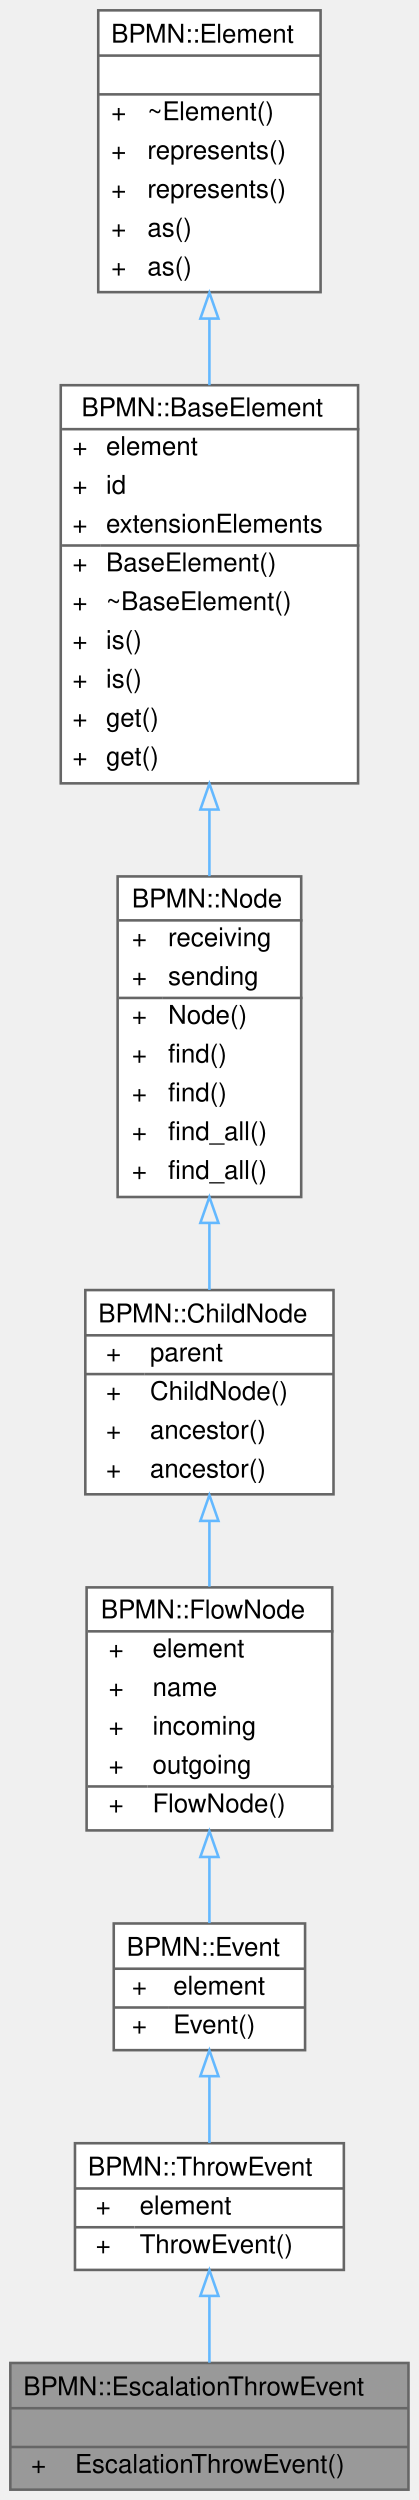
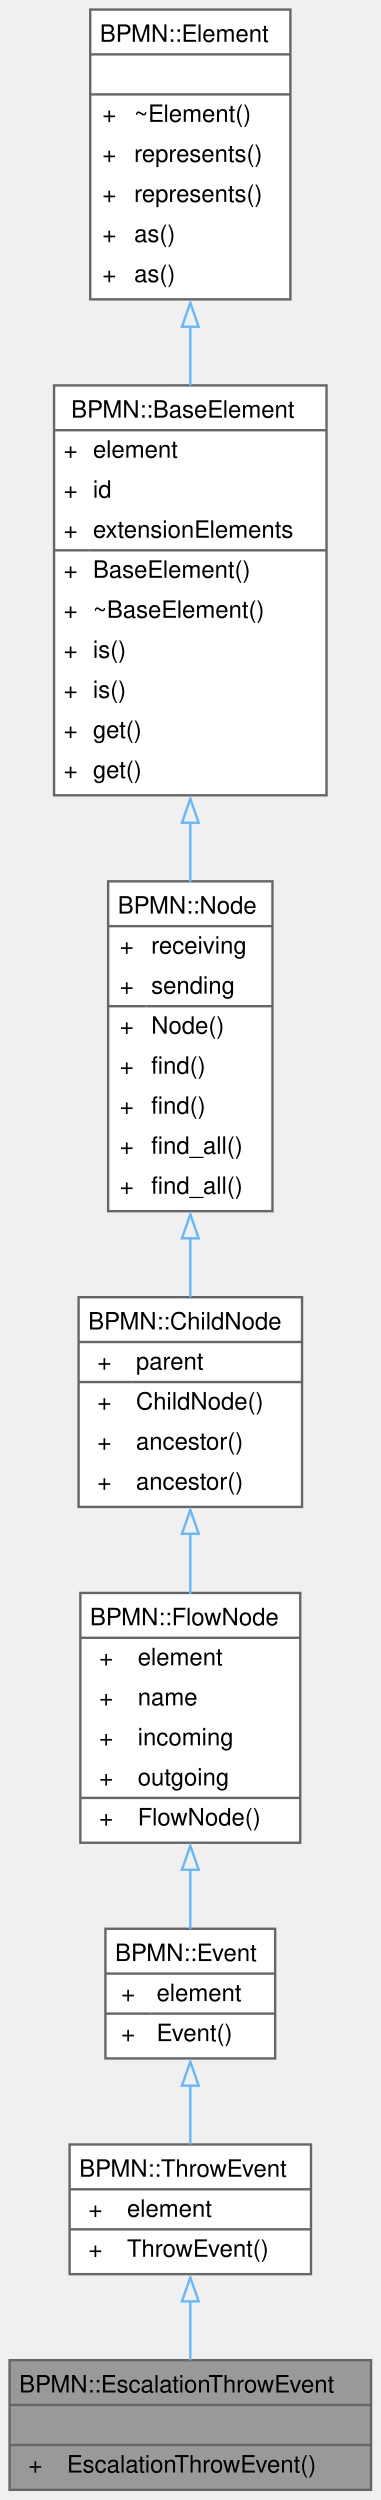
- <svg xmlns="http://www.w3.org/2000/svg" xmlns:xlink="http://www.w3.org/1999/xlink" width="162pt" height="967pt" viewBox="0.00 0.00 162.00 967.00">
-   <g id="graph0" class="graph" transform="scale(1 1) rotate(0) translate(4 963)">
+ <svg xmlns="http://www.w3.org/2000/svg" xmlns:xlink="http://www.w3.org/1999/xlink" width="159pt" height="1046pt" viewBox="0.00 0.00 159.00 1046.00">
+   <g id="graph0" class="graph" transform="scale(1 1) rotate(0) translate(4 1041.75)">
    <g id="Node000001" class="node">
      <g id="a_Node000001">
        <a xlink:title=" ">
-           <polygon fill="#999999" stroke="transparent" points="154,-49 0,-49 0,0 154,0 154,-49" />
-           <text text-anchor="start" x="5" y="-36.5" font-family="Helvetica,sans-Serif" font-size="10.00">BPMN::EscalationThrowEvent</text>
-           <text text-anchor="start" x="75" y="-21.5" font-family="Helvetica,sans-Serif" font-size="10.00"> </text>
-           <text text-anchor="start" x="8" y="-6.5" font-family="Helvetica,sans-Serif" font-size="10.00">+</text>
-           <text text-anchor="start" x="25" y="-6.5" font-family="Helvetica,sans-Serif" font-size="10.00">EscalationThrowEvent()</text>
-           <polygon fill="#666666" stroke="#666666" points="0,-31.5 0,-31.5 154,-31.5 154,-31.5 0,-31.5" />
-           <polygon fill="#666666" stroke="#666666" points="0,-16.5 0,-16.5 154,-16.5 154,-16.5 0,-16.5" />
-           <polygon fill="none" stroke="#666666" points="0,0 0,-49 154,-49 154,0 0,0" />
+           <polygon fill="#999999" stroke="none" points="151.25,-54.25 0,-54.25 0,0 151.25,0 151.25,-54.25" />
+           <text xml:space="preserve" text-anchor="start" x="4" y="-40.75" font-family="Helvetica,sans-Serif" font-size="10.00">BPMN::EscalationThrowEvent</text>
+           <text xml:space="preserve" text-anchor="start" x="74.12" y="-24" font-family="Helvetica,sans-Serif" font-size="10.00"> </text>
+           <text xml:space="preserve" text-anchor="start" x="7.88" y="-7.25" font-family="Helvetica,sans-Serif" font-size="10.00">+</text>
+           <text xml:space="preserve" text-anchor="start" x="24" y="-7.25" font-family="Helvetica,sans-Serif" font-size="10.00">EscalationThrowEvent()</text>
+           <polygon fill="#666666" stroke="#666666" points="0,-35.5 0,-35.5 151.25,-35.5 151.25,-35.5 0,-35.5" />
+           <polygon fill="#666666" stroke="#666666" points="0,-18.75 0,-18.75 151.25,-18.75 151.25,-18.75 0,-18.75" />
+           <polygon fill="none" stroke="#666666" points="0,0 0,-54.25 151.25,-54.25 151.25,0 0,0" />
        </a>
      </g>
    </g>
    <g id="Node000002" class="node">
      <g id="a_Node000002">
        <a xlink:href="classBPMN_1_1ThrowEvent.html" target="_top" xlink:title=" ">
-           <polygon fill="white" stroke="transparent" points="129,-134 25,-134 25,-85 129,-85 129,-134" />
-           <text text-anchor="start" x="30" y="-121.5" font-family="Helvetica,sans-Serif" font-size="10.00">BPMN::ThrowEvent</text>
-           <text text-anchor="start" x="33" y="-106.5" font-family="Helvetica,sans-Serif" font-size="10.00">+</text>
-           <text text-anchor="start" x="50" y="-106.5" font-family="Helvetica,sans-Serif" font-size="10.00">element</text>
-           <text text-anchor="start" x="33" y="-91.5" font-family="Helvetica,sans-Serif" font-size="10.00">+</text>
-           <text text-anchor="start" x="50" y="-91.5" font-family="Helvetica,sans-Serif" font-size="10.00">ThrowEvent()</text>
-           <polygon fill="#666666" stroke="#666666" points="25,-116.5 25,-116.5 129,-116.5 129,-116.5 25,-116.5" />
-           <polygon fill="#666666" stroke="#666666" points="25,-101.5 25,-101.5 48,-101.5 48,-101.5 25,-101.5" />
-           <polygon fill="#666666" stroke="#666666" points="48,-101.5 48,-101.5 129,-101.5 129,-101.5 48,-101.5" />
-           <polygon fill="none" stroke="#666666" points="25,-85 25,-134 129,-134 129,-85 25,-85" />
+           <polygon fill="white" stroke="none" points="126.12,-144.5 25.12,-144.5 25.12,-90.25 126.12,-90.25 126.12,-144.5" />
+           <text xml:space="preserve" text-anchor="start" x="29.12" y="-131" font-family="Helvetica,sans-Serif" font-size="10.00">BPMN::ThrowEvent</text>
+           <text xml:space="preserve" text-anchor="start" x="33" y="-114.25" font-family="Helvetica,sans-Serif" font-size="10.00">+</text>
+           <text xml:space="preserve" text-anchor="start" x="49.12" y="-114.25" font-family="Helvetica,sans-Serif" font-size="10.00">element</text>
+           <text xml:space="preserve" text-anchor="start" x="33" y="-97.5" font-family="Helvetica,sans-Serif" font-size="10.00">+</text>
+           <text xml:space="preserve" text-anchor="start" x="49.12" y="-97.5" font-family="Helvetica,sans-Serif" font-size="10.00">ThrowEvent()</text>
+           <polygon fill="#666666" stroke="#666666" points="25.12,-125.75 25.12,-125.75 126.12,-125.75 126.12,-125.75 25.12,-125.75" />
+           <polygon fill="#666666" stroke="#666666" points="25.12,-109 25.12,-109 47.12,-109 47.12,-109 25.12,-109" />
+           <polygon fill="#666666" stroke="#666666" points="47.12,-109 47.12,-109 126.12,-109 126.12,-109 47.12,-109" />
+           <polygon fill="none" stroke="#666666" points="25.12,-90.25 25.12,-144.5 126.12,-144.5 126.12,-90.25 25.12,-90.25" />
        </a>
      </g>
    </g>
    <g id="edge1_Node000001_Node000002" class="edge">
      <g id="a_edge1_Node000001_Node000002">
        <a xlink:title=" ">
-           <path fill="none" stroke="#63b8ff" d="M77,-74.77C77,-66.17 77,-57.1 77,-49.12" />
-           <polygon fill="none" stroke="#63b8ff" points="73.5,-74.94 77,-84.94 80.5,-74.94 73.5,-74.94" />
+           <path fill="none" stroke="#63b8ff" d="M75.62,-78.96C75.62,-70.64 75.62,-61.99 75.62,-54.24" />
+           <polygon fill="none" stroke="#63b8ff" points="72.13,-78.86 75.63,-88.86 79.13,-78.86 72.13,-78.86" />
        </a>
      </g>
    </g>
    <g id="Node000003" class="node">
      <g id="a_Node000003">
        <a xlink:href="classBPMN_1_1Event.html" target="_top" xlink:title=" ">
-           <polygon fill="white" stroke="transparent" points="114,-219 40,-219 40,-170 114,-170 114,-219" />
-           <text text-anchor="start" x="45" y="-206.5" font-family="Helvetica,sans-Serif" font-size="10.00">BPMN::Event</text>
-           <text text-anchor="start" x="47" y="-191.5" font-family="Helvetica,sans-Serif" font-size="10.00">+</text>
-           <text text-anchor="start" x="63" y="-191.5" font-family="Helvetica,sans-Serif" font-size="10.00">element</text>
-           <text text-anchor="start" x="47" y="-176.5" font-family="Helvetica,sans-Serif" font-size="10.00">+</text>
-           <text text-anchor="start" x="63" y="-176.5" font-family="Helvetica,sans-Serif" font-size="10.00">Event()</text>
-           <polygon fill="#666666" stroke="#666666" points="40,-201.5 40,-201.5 114,-201.5 114,-201.5 40,-201.5" />
-           <polygon fill="#666666" stroke="#666666" points="40,-186.5 40,-186.5 61,-186.5 61,-186.5 40,-186.5" />
-           <polygon fill="#666666" stroke="#666666" points="61,-186.5 61,-186.5 114,-186.5 114,-186.5 61,-186.5" />
-           <polygon fill="none" stroke="#666666" points="40,-170 40,-219 114,-219 114,-170 40,-170" />
+           <polygon fill="white" stroke="none" points="111.12,-234.75 40.12,-234.75 40.12,-180.5 111.12,-180.5 111.12,-234.75" />
+           <text xml:space="preserve" text-anchor="start" x="44.12" y="-221.25" font-family="Helvetica,sans-Serif" font-size="10.00">BPMN::Event</text>
+           <text xml:space="preserve" text-anchor="start" x="46.69" y="-204.5" font-family="Helvetica,sans-Serif" font-size="10.00">+</text>
+           <text xml:space="preserve" text-anchor="start" x="61.5" y="-204.5" font-family="Helvetica,sans-Serif" font-size="10.00">element</text>
+           <text xml:space="preserve" text-anchor="start" x="46.69" y="-187.75" font-family="Helvetica,sans-Serif" font-size="10.00">+</text>
+           <text xml:space="preserve" text-anchor="start" x="61.5" y="-187.75" font-family="Helvetica,sans-Serif" font-size="10.00">Event()</text>
+           <polygon fill="#666666" stroke="#666666" points="40.12,-216 40.12,-216 111.12,-216 111.12,-216 40.12,-216" />
+           <polygon fill="#666666" stroke="#666666" points="40.12,-199.25 40.12,-199.25 59.5,-199.25 59.5,-199.25 40.12,-199.25" />
+           <polygon fill="#666666" stroke="#666666" points="59.5,-199.25 59.5,-199.25 111.12,-199.25 111.12,-199.25 59.5,-199.25" />
+           <polygon fill="none" stroke="#666666" points="40.12,-180.5 40.12,-234.75 111.12,-234.75 111.12,-180.5 40.12,-180.5" />
        </a>
      </g>
    </g>
    <g id="edge2_Node000002_Node000003" class="edge">
      <g id="a_edge2_Node000002_Node000003">
        <a xlink:title=" ">
-           <path fill="none" stroke="#63b8ff" d="M77,-159.77C77,-151.17 77,-142.1 77,-134.12" />
-           <polygon fill="none" stroke="#63b8ff" points="73.5,-159.94 77,-169.94 80.5,-159.94 73.5,-159.94" />
+           <path fill="none" stroke="#63b8ff" d="M75.62,-169.21C75.62,-160.89 75.62,-152.24 75.62,-144.49" />
+           <polygon fill="none" stroke="#63b8ff" points="72.13,-169.11 75.63,-179.11 79.13,-169.11 72.13,-169.11" />
        </a>
      </g>
    </g>
    <g id="Node000004" class="node">
      <g id="a_Node000004">
        <a xlink:href="classBPMN_1_1FlowNode.html" target="_top" xlink:title="Base class for BPMN elements that may contain incoming and outgoing sequence flows.">
-           <polygon fill="white" stroke="transparent" points="124.5,-349 29.5,-349 29.5,-255 124.5,-255 124.5,-349" />
-           <text text-anchor="start" x="35" y="-337" font-family="Helvetica,sans-Serif" font-size="10.00">BPMN::FlowNode</text>
-           <text text-anchor="start" x="38" y="-322" font-family="Helvetica,sans-Serif" font-size="10.00">+</text>
-           <text text-anchor="start" x="55" y="-322" font-family="Helvetica,sans-Serif" font-size="10.00">element</text>
-           <text text-anchor="start" x="38" y="-307" font-family="Helvetica,sans-Serif" font-size="10.00">+</text>
-           <text text-anchor="start" x="55" y="-307" font-family="Helvetica,sans-Serif" font-size="10.00">name</text>
-           <text text-anchor="start" x="38" y="-292" font-family="Helvetica,sans-Serif" font-size="10.00">+</text>
-           <text text-anchor="start" x="55" y="-292" font-family="Helvetica,sans-Serif" font-size="10.00">incoming</text>
-           <text text-anchor="start" x="38" y="-277" font-family="Helvetica,sans-Serif" font-size="10.00">+</text>
-           <text text-anchor="start" x="55" y="-277" font-family="Helvetica,sans-Serif" font-size="10.00">outgoing</text>
-           <text text-anchor="start" x="38" y="-262" font-family="Helvetica,sans-Serif" font-size="10.00">+</text>
-           <text text-anchor="start" x="55" y="-262" font-family="Helvetica,sans-Serif" font-size="10.00">FlowNode()</text>
-           <polygon fill="#666666" stroke="#666666" points="30,-332 30,-332 125,-332 125,-332 30,-332" />
-           <polygon fill="#666666" stroke="#666666" points="30,-272 30,-272 53,-272 53,-272 30,-272" />
-           <polygon fill="#666666" stroke="#666666" points="53,-272 53,-272 125,-272 125,-272 53,-272" />
-           <polygon fill="none" stroke="#666666" points="29.5,-255 29.5,-349 124.5,-349 124.5,-255 29.5,-255" />
+           <polygon fill="white" stroke="none" points="121.62,-375.25 29.62,-375.25 29.62,-270.75 121.62,-270.75 121.62,-375.25" />
+           <text xml:space="preserve" text-anchor="start" x="33.62" y="-361.75" font-family="Helvetica,sans-Serif" font-size="10.00">BPMN::FlowNode</text>
+           <text xml:space="preserve" text-anchor="start" x="37.5" y="-345" font-family="Helvetica,sans-Serif" font-size="10.00">+</text>
+           <text xml:space="preserve" text-anchor="start" x="53.62" y="-345" font-family="Helvetica,sans-Serif" font-size="10.00">element</text>
+           <text xml:space="preserve" text-anchor="start" x="37.5" y="-328.25" font-family="Helvetica,sans-Serif" font-size="10.00">+</text>
+           <text xml:space="preserve" text-anchor="start" x="53.62" y="-328.25" font-family="Helvetica,sans-Serif" font-size="10.00">name</text>
+           <text xml:space="preserve" text-anchor="start" x="37.5" y="-311.5" font-family="Helvetica,sans-Serif" font-size="10.00">+</text>
+           <text xml:space="preserve" text-anchor="start" x="53.62" y="-311.5" font-family="Helvetica,sans-Serif" font-size="10.00">incoming</text>
+           <text xml:space="preserve" text-anchor="start" x="37.5" y="-294.75" font-family="Helvetica,sans-Serif" font-size="10.00">+</text>
+           <text xml:space="preserve" text-anchor="start" x="53.62" y="-294.75" font-family="Helvetica,sans-Serif" font-size="10.00">outgoing</text>
+           <text xml:space="preserve" text-anchor="start" x="37.5" y="-278" font-family="Helvetica,sans-Serif" font-size="10.00">+</text>
+           <text xml:space="preserve" text-anchor="start" x="53.62" y="-278" font-family="Helvetica,sans-Serif" font-size="10.00">FlowNode()</text>
+           <polygon fill="#666666" stroke="#666666" points="29.62,-356.5 29.62,-356.5 121.62,-356.5 121.62,-356.5 29.62,-356.5" />
+           <polygon fill="#666666" stroke="#666666" points="29.62,-289.5 29.62,-289.5 51.62,-289.5 51.62,-289.5 29.62,-289.5" />
+           <polygon fill="#666666" stroke="#666666" points="51.62,-289.5 51.62,-289.5 121.62,-289.5 121.62,-289.5 51.62,-289.5" />
+           <polygon fill="none" stroke="#666666" points="29.62,-270.75 29.62,-375.25 121.62,-375.25 121.62,-270.75 29.62,-270.75" />
        </a>
      </g>
    </g>
    <g id="edge3_Node000003_Node000004" class="edge">
      <g id="a_edge3_Node000003_Node000004">
        <a xlink:title=" ">
-           <path fill="none" stroke="#63b8ff" d="M77,-244.59C77,-235.62 77,-226.79 77,-219.15" />
-           <polygon fill="none" stroke="#63b8ff" points="73.5,-244.73 77,-254.73 80.5,-244.73 73.5,-244.73" />
+           <path fill="none" stroke="#63b8ff" d="M75.62,-259.72C75.62,-250.87 75.62,-242.21 75.62,-234.61" />
+           <polygon fill="none" stroke="#63b8ff" points="72.13,-259.44 75.63,-269.44 79.13,-259.44 72.13,-259.44" />
        </a>
      </g>
    </g>
    <g id="Node000005" class="node">
      <g id="a_Node000005">
        <a xlink:href="classBPMN_1_1ChildNode.html" target="_top" xlink:title="Base class for BPMN elements within a Scope.">
-           <polygon fill="white" stroke="transparent" points="125,-464 29,-464 29,-385 125,-385 125,-464" />
-           <text text-anchor="start" x="34" y="-451.5" font-family="Helvetica,sans-Serif" font-size="10.00">BPMN::ChildNode</text>
-           <text text-anchor="start" x="37" y="-436.5" font-family="Helvetica,sans-Serif" font-size="10.00">+</text>
-           <text text-anchor="start" x="54" y="-436.5" font-family="Helvetica,sans-Serif" font-size="10.00">parent</text>
-           <text text-anchor="start" x="37" y="-421.5" font-family="Helvetica,sans-Serif" font-size="10.00">+</text>
-           <text text-anchor="start" x="54" y="-421.5" font-family="Helvetica,sans-Serif" font-size="10.00">ChildNode()</text>
-           <text text-anchor="start" x="37" y="-406.5" font-family="Helvetica,sans-Serif" font-size="10.00">+</text>
-           <text text-anchor="start" x="54" y="-406.5" font-family="Helvetica,sans-Serif" font-size="10.00">ancestor()</text>
-           <text text-anchor="start" x="37" y="-391.5" font-family="Helvetica,sans-Serif" font-size="10.00">+</text>
-           <text text-anchor="start" x="54" y="-391.5" font-family="Helvetica,sans-Serif" font-size="10.00">ancestor()</text>
-           <polygon fill="#666666" stroke="#666666" points="29,-446.5 29,-446.5 125,-446.5 125,-446.5 29,-446.5" />
-           <polygon fill="#666666" stroke="#666666" points="29,-431.5 29,-431.5 52,-431.5 52,-431.5 29,-431.5" />
-           <polygon fill="#666666" stroke="#666666" points="52,-431.5 52,-431.5 125,-431.5 125,-431.5 52,-431.5" />
-           <polygon fill="none" stroke="#666666" points="29,-385 29,-464 125,-464 125,-385 29,-385" />
+           <polygon fill="white" stroke="none" points="122.38,-499 28.88,-499 28.88,-411.25 122.38,-411.25 122.38,-499" />
+           <text xml:space="preserve" text-anchor="start" x="32.88" y="-485.5" font-family="Helvetica,sans-Serif" font-size="10.00">BPMN::ChildNode</text>
+           <text xml:space="preserve" text-anchor="start" x="36.75" y="-468.75" font-family="Helvetica,sans-Serif" font-size="10.00">+</text>
+           <text xml:space="preserve" text-anchor="start" x="52.88" y="-468.75" font-family="Helvetica,sans-Serif" font-size="10.00">parent</text>
+           <text xml:space="preserve" text-anchor="start" x="36.75" y="-452" font-family="Helvetica,sans-Serif" font-size="10.00">+</text>
+           <text xml:space="preserve" text-anchor="start" x="52.88" y="-452" font-family="Helvetica,sans-Serif" font-size="10.00">ChildNode()</text>
+           <text xml:space="preserve" text-anchor="start" x="36.75" y="-435.25" font-family="Helvetica,sans-Serif" font-size="10.00">+</text>
+           <text xml:space="preserve" text-anchor="start" x="52.88" y="-435.25" font-family="Helvetica,sans-Serif" font-size="10.00">ancestor()</text>
+           <text xml:space="preserve" text-anchor="start" x="36.75" y="-418.5" font-family="Helvetica,sans-Serif" font-size="10.00">+</text>
+           <text xml:space="preserve" text-anchor="start" x="52.88" y="-418.5" font-family="Helvetica,sans-Serif" font-size="10.00">ancestor()</text>
+           <polygon fill="#666666" stroke="#666666" points="28.88,-480.25 28.88,-480.25 122.38,-480.25 122.38,-480.25 28.88,-480.25" />
+           <polygon fill="#666666" stroke="#666666" points="28.88,-463.5 28.88,-463.5 50.88,-463.5 50.88,-463.5 28.88,-463.5" />
+           <polygon fill="#666666" stroke="#666666" points="50.88,-463.5 50.88,-463.5 122.38,-463.5 122.38,-463.5 50.88,-463.5" />
+           <polygon fill="none" stroke="#666666" points="28.88,-411.25 28.88,-499 122.38,-499 122.38,-411.25 28.88,-411.25" />
        </a>
      </g>
    </g>
    <g id="edge4_Node000004_Node000005" class="edge">
      <g id="a_edge4_Node000004_Node000005">
        <a xlink:title=" ">
-           <path fill="none" stroke="#63b8ff" d="M77,-374.68C77,-366.3 77,-357.61 77,-349.29" />
-           <polygon fill="none" stroke="#63b8ff" points="73.5,-374.71 77,-384.71 80.5,-374.71 73.5,-374.71" />
+           <path fill="none" stroke="#63b8ff" d="M75.62,-400.27C75.62,-391.86 75.62,-383.2 75.62,-374.86" />
+           <polygon fill="none" stroke="#63b8ff" points="72.13,-400 75.63,-410 79.13,-400 72.13,-400" />
        </a>
      </g>
    </g>
    <g id="Node000006" class="node">
      <g id="a_Node000006">
        <a xlink:href="classBPMN_1_1Node.html" target="_top" xlink:title="Base class for all nodes in a BPMN model.">
-           <polygon fill="white" stroke="transparent" points="112.5,-624 41.5,-624 41.5,-500 112.5,-500 112.5,-624" />
-           <text text-anchor="start" x="47" y="-612" font-family="Helvetica,sans-Serif" font-size="10.00">BPMN::Node</text>
-           <text text-anchor="start" x="47" y="-597" font-family="Helvetica,sans-Serif" font-size="10.00">+</text>
-           <text text-anchor="start" x="61" y="-597" font-family="Helvetica,sans-Serif" font-size="10.00">receiving</text>
-           <text text-anchor="start" x="47" y="-582" font-family="Helvetica,sans-Serif" font-size="10.00">+</text>
-           <text text-anchor="start" x="61" y="-582" font-family="Helvetica,sans-Serif" font-size="10.00">sending</text>
-           <text text-anchor="start" x="47" y="-567" font-family="Helvetica,sans-Serif" font-size="10.00">+</text>
-           <text text-anchor="start" x="61" y="-567" font-family="Helvetica,sans-Serif" font-size="10.00">Node()</text>
-           <text text-anchor="start" x="47" y="-552" font-family="Helvetica,sans-Serif" font-size="10.00">+</text>
-           <text text-anchor="start" x="61" y="-552" font-family="Helvetica,sans-Serif" font-size="10.00">find()</text>
-           <text text-anchor="start" x="47" y="-537" font-family="Helvetica,sans-Serif" font-size="10.00">+</text>
-           <text text-anchor="start" x="61" y="-537" font-family="Helvetica,sans-Serif" font-size="10.00">find()</text>
-           <text text-anchor="start" x="47" y="-522" font-family="Helvetica,sans-Serif" font-size="10.00">+</text>
-           <text text-anchor="start" x="61" y="-522" font-family="Helvetica,sans-Serif" font-size="10.00">find_all()</text>
-           <text text-anchor="start" x="47" y="-507" font-family="Helvetica,sans-Serif" font-size="10.00">+</text>
-           <text text-anchor="start" x="61" y="-507" font-family="Helvetica,sans-Serif" font-size="10.00">find_all()</text>
-           <polygon fill="#666666" stroke="#666666" points="42,-607 42,-607 113,-607 113,-607 42,-607" />
-           <polygon fill="#666666" stroke="#666666" points="42,-577 42,-577 59,-577 59,-577 42,-577" />
-           <polygon fill="#666666" stroke="#666666" points="59,-577 59,-577 113,-577 113,-577 59,-577" />
-           <polygon fill="none" stroke="#666666" points="41.5,-500 41.5,-624 112.5,-624 112.5,-500 41.5,-500" />
+           <polygon fill="white" stroke="none" points="110,-673 41.25,-673 41.25,-535 110,-535 110,-673" />
+           <text xml:space="preserve" text-anchor="start" x="45.25" y="-659.5" font-family="Helvetica,sans-Serif" font-size="10.00">BPMN::Node</text>
+           <text xml:space="preserve" text-anchor="start" x="46.12" y="-642.75" font-family="Helvetica,sans-Serif" font-size="10.00">+</text>
+           <text xml:space="preserve" text-anchor="start" x="59.25" y="-642.75" font-family="Helvetica,sans-Serif" font-size="10.00">receiving</text>
+           <text xml:space="preserve" text-anchor="start" x="46.12" y="-626" font-family="Helvetica,sans-Serif" font-size="10.00">+</text>
+           <text xml:space="preserve" text-anchor="start" x="59.25" y="-626" font-family="Helvetica,sans-Serif" font-size="10.00">sending</text>
+           <text xml:space="preserve" text-anchor="start" x="46.12" y="-609.25" font-family="Helvetica,sans-Serif" font-size="10.00">+</text>
+           <text xml:space="preserve" text-anchor="start" x="59.25" y="-609.25" font-family="Helvetica,sans-Serif" font-size="10.00">Node()</text>
+           <text xml:space="preserve" text-anchor="start" x="46.12" y="-592.5" font-family="Helvetica,sans-Serif" font-size="10.00">+</text>
+           <text xml:space="preserve" text-anchor="start" x="59.25" y="-592.5" font-family="Helvetica,sans-Serif" font-size="10.00">find()</text>
+           <text xml:space="preserve" text-anchor="start" x="46.12" y="-575.75" font-family="Helvetica,sans-Serif" font-size="10.00">+</text>
+           <text xml:space="preserve" text-anchor="start" x="59.25" y="-575.75" font-family="Helvetica,sans-Serif" font-size="10.00">find()</text>
+           <text xml:space="preserve" text-anchor="start" x="46.12" y="-559" font-family="Helvetica,sans-Serif" font-size="10.00">+</text>
+           <text xml:space="preserve" text-anchor="start" x="59.25" y="-559" font-family="Helvetica,sans-Serif" font-size="10.00">find_all()</text>
+           <text xml:space="preserve" text-anchor="start" x="46.12" y="-542.25" font-family="Helvetica,sans-Serif" font-size="10.00">+</text>
+           <text xml:space="preserve" text-anchor="start" x="59.25" y="-542.25" font-family="Helvetica,sans-Serif" font-size="10.00">find_all()</text>
+           <polygon fill="#666666" stroke="#666666" points="41.25,-654.25 41.25,-654.25 110,-654.25 110,-654.25 41.25,-654.25" />
+           <polygon fill="#666666" stroke="#666666" points="41.25,-620.75 41.25,-620.75 57.25,-620.75 57.25,-620.75 41.25,-620.75" />
+           <polygon fill="#666666" stroke="#666666" points="57.25,-620.75 57.25,-620.75 110,-620.75 110,-620.75 57.25,-620.75" />
+           <polygon fill="none" stroke="#666666" points="41.25,-535 41.25,-673 110,-673 110,-535 41.25,-535" />
        </a>
      </g>
    </g>
    <g id="edge5_Node000005_Node000006" class="edge">
      <g id="a_edge5_Node000005_Node000006">
        <a xlink:title=" ">
-           <path fill="none" stroke="#63b8ff" d="M77,-489.93C77,-481.02 77,-472.19 77,-464.05" />
-           <polygon fill="none" stroke="#63b8ff" points="73.5,-489.99 77,-499.99 80.5,-489.99 73.5,-489.99" />
+           <path fill="none" stroke="#63b8ff" d="M75.62,-523.86C75.62,-515.29 75.62,-506.83 75.62,-498.94" />
+           <polygon fill="none" stroke="#63b8ff" points="72.13,-523.64 75.63,-533.64 79.13,-523.64 72.13,-523.64" />
        </a>
      </g>
    </g>
    <g id="Node000007" class="node">
      <g id="a_Node000007">
        <a xlink:href="classBPMN_1_1BaseElement.html" target="_top" xlink:title="Base class for all core BPMN elements.">
-           <polygon fill="white" stroke="transparent" points="134.5,-814 19.5,-814 19.5,-660 134.5,-660 134.5,-814" />
-           <text text-anchor="start" x="27.5" y="-802" font-family="Helvetica,sans-Serif" font-size="10.00">BPMN::BaseElement</text>
-           <text text-anchor="start" x="24" y="-787" font-family="Helvetica,sans-Serif" font-size="10.00">+</text>
-           <text text-anchor="start" x="37" y="-787" font-family="Helvetica,sans-Serif" font-size="10.00">element</text>
-           <text text-anchor="start" x="24" y="-772" font-family="Helvetica,sans-Serif" font-size="10.00">+</text>
-           <text text-anchor="start" x="37" y="-772" font-family="Helvetica,sans-Serif" font-size="10.00">id</text>
-           <text text-anchor="start" x="24" y="-757" font-family="Helvetica,sans-Serif" font-size="10.00">+</text>
-           <text text-anchor="start" x="37" y="-757" font-family="Helvetica,sans-Serif" font-size="10.00">extensionElements</text>
-           <text text-anchor="start" x="24" y="-742" font-family="Helvetica,sans-Serif" font-size="10.00">+</text>
-           <text text-anchor="start" x="37" y="-742" font-family="Helvetica,sans-Serif" font-size="10.00">BaseElement()</text>
-           <text text-anchor="start" x="24" y="-727" font-family="Helvetica,sans-Serif" font-size="10.00">+</text>
-           <text text-anchor="start" x="37" y="-727" font-family="Helvetica,sans-Serif" font-size="10.00">~BaseElement()</text>
-           <text text-anchor="start" x="24" y="-712" font-family="Helvetica,sans-Serif" font-size="10.00">+</text>
-           <text text-anchor="start" x="37" y="-712" font-family="Helvetica,sans-Serif" font-size="10.00">is()</text>
-           <text text-anchor="start" x="24" y="-697" font-family="Helvetica,sans-Serif" font-size="10.00">+</text>
-           <text text-anchor="start" x="37" y="-697" font-family="Helvetica,sans-Serif" font-size="10.00">is()</text>
-           <text text-anchor="start" x="24" y="-682" font-family="Helvetica,sans-Serif" font-size="10.00">+</text>
-           <text text-anchor="start" x="37" y="-682" font-family="Helvetica,sans-Serif" font-size="10.00">get()</text>
-           <text text-anchor="start" x="24" y="-667" font-family="Helvetica,sans-Serif" font-size="10.00">+</text>
-           <text text-anchor="start" x="37" y="-667" font-family="Helvetica,sans-Serif" font-size="10.00">get()</text>
-           <polygon fill="#666666" stroke="#666666" points="20,-797 20,-797 135,-797 135,-797 20,-797" />
-           <polygon fill="#666666" stroke="#666666" points="20,-752 20,-752 35,-752 35,-752 20,-752" />
-           <polygon fill="#666666" stroke="#666666" points="35,-752 35,-752 135,-752 135,-752 35,-752" />
-           <polygon fill="none" stroke="#666666" points="19.5,-660 19.5,-814 134.5,-814 134.5,-660 19.5,-660" />
+           <polygon fill="white" stroke="none" points="132.62,-880.5 18.62,-880.5 18.62,-709 132.62,-709 132.62,-880.5" />
+           <text xml:space="preserve" text-anchor="start" x="25.75" y="-867" font-family="Helvetica,sans-Serif" font-size="10.00">BPMN::BaseElement</text>
+           <text xml:space="preserve" text-anchor="start" x="22.62" y="-850.25" font-family="Helvetica,sans-Serif" font-size="10.00">+</text>
+           <text xml:space="preserve" text-anchor="start" x="34.88" y="-850.25" font-family="Helvetica,sans-Serif" font-size="10.00">element</text>
+           <text xml:space="preserve" text-anchor="start" x="22.62" y="-833.5" font-family="Helvetica,sans-Serif" font-size="10.00">+</text>
+           <text xml:space="preserve" text-anchor="start" x="34.88" y="-833.5" font-family="Helvetica,sans-Serif" font-size="10.00">id</text>
+           <text xml:space="preserve" text-anchor="start" x="22.62" y="-816.75" font-family="Helvetica,sans-Serif" font-size="10.00">+</text>
+           <text xml:space="preserve" text-anchor="start" x="34.88" y="-816.75" font-family="Helvetica,sans-Serif" font-size="10.00">extensionElements</text>
+           <text xml:space="preserve" text-anchor="start" x="22.62" y="-800" font-family="Helvetica,sans-Serif" font-size="10.00">+</text>
+           <text xml:space="preserve" text-anchor="start" x="34.88" y="-800" font-family="Helvetica,sans-Serif" font-size="10.00">BaseElement()</text>
+           <text xml:space="preserve" text-anchor="start" x="22.62" y="-783.25" font-family="Helvetica,sans-Serif" font-size="10.00">+</text>
+           <text xml:space="preserve" text-anchor="start" x="34.88" y="-783.25" font-family="Helvetica,sans-Serif" font-size="10.00">~BaseElement()</text>
+           <text xml:space="preserve" text-anchor="start" x="22.62" y="-766.5" font-family="Helvetica,sans-Serif" font-size="10.00">+</text>
+           <text xml:space="preserve" text-anchor="start" x="34.88" y="-766.5" font-family="Helvetica,sans-Serif" font-size="10.00">is()</text>
+           <text xml:space="preserve" text-anchor="start" x="22.62" y="-749.75" font-family="Helvetica,sans-Serif" font-size="10.00">+</text>
+           <text xml:space="preserve" text-anchor="start" x="34.88" y="-749.75" font-family="Helvetica,sans-Serif" font-size="10.00">is()</text>
+           <text xml:space="preserve" text-anchor="start" x="22.62" y="-733" font-family="Helvetica,sans-Serif" font-size="10.00">+</text>
+           <text xml:space="preserve" text-anchor="start" x="34.88" y="-733" font-family="Helvetica,sans-Serif" font-size="10.00">get()</text>
+           <text xml:space="preserve" text-anchor="start" x="22.62" y="-716.25" font-family="Helvetica,sans-Serif" font-size="10.00">+</text>
+           <text xml:space="preserve" text-anchor="start" x="34.88" y="-716.25" font-family="Helvetica,sans-Serif" font-size="10.00">get()</text>
+           <polygon fill="#666666" stroke="#666666" points="18.62,-861.75 18.62,-861.75 132.62,-861.75 132.62,-861.75 18.62,-861.75" />
+           <polygon fill="#666666" stroke="#666666" points="18.62,-811.5 18.62,-811.5 32.88,-811.5 32.88,-811.5 18.62,-811.5" />
+           <polygon fill="#666666" stroke="#666666" points="32.88,-811.5 32.88,-811.5 132.62,-811.5 132.62,-811.5 32.88,-811.5" />
+           <polygon fill="none" stroke="#666666" points="18.62,-709 18.62,-880.5 132.62,-880.5 132.62,-709 18.62,-709" />
        </a>
      </g>
    </g>
    <g id="edge6_Node000006_Node000007" class="edge">
      <g id="a_edge6_Node000006_Node000007">
        <a xlink:title=" ">
-           <path fill="none" stroke="#63b8ff" d="M77,-649.73C77,-641.07 77,-632.41 77,-624.1" />
-           <polygon fill="none" stroke="#63b8ff" points="73.5,-649.87 77,-659.87 80.5,-649.87 73.5,-649.87" />
+           <path fill="none" stroke="#63b8ff" d="M75.62,-697.61C75.62,-689.21 75.62,-680.84 75.62,-672.75" />
+           <polygon fill="none" stroke="#63b8ff" points="72.13,-697.52 75.63,-707.52 79.13,-697.52 72.13,-697.52" />
        </a>
      </g>
    </g>
    <g id="Node000008" class="node">
      <g id="a_Node000008">
        <a xlink:href="classBPMN_1_1Element.html" target="_top" xlink:title="Abstract base class for all elements in a BPMN model.">
-           <polygon fill="white" stroke="transparent" points="120,-959 34,-959 34,-850 120,-850 120,-959" />
-           <text text-anchor="start" x="39" y="-946.5" font-family="Helvetica,sans-Serif" font-size="10.00">BPMN::Element</text>
-           <text text-anchor="start" x="75" y="-931.5" font-family="Helvetica,sans-Serif" font-size="10.00"> </text>
-           <text text-anchor="start" x="39" y="-916.5" font-family="Helvetica,sans-Serif" font-size="10.00">+</text>
-           <text text-anchor="start" x="53" y="-916.5" font-family="Helvetica,sans-Serif" font-size="10.00">~Element()</text>
-           <text text-anchor="start" x="39" y="-901.5" font-family="Helvetica,sans-Serif" font-size="10.00">+</text>
-           <text text-anchor="start" x="53" y="-901.5" font-family="Helvetica,sans-Serif" font-size="10.00">represents()</text>
-           <text text-anchor="start" x="39" y="-886.5" font-family="Helvetica,sans-Serif" font-size="10.00">+</text>
-           <text text-anchor="start" x="53" y="-886.5" font-family="Helvetica,sans-Serif" font-size="10.00">represents()</text>
-           <text text-anchor="start" x="39" y="-871.5" font-family="Helvetica,sans-Serif" font-size="10.00">+</text>
-           <text text-anchor="start" x="53" y="-871.5" font-family="Helvetica,sans-Serif" font-size="10.00">as()</text>
-           <text text-anchor="start" x="39" y="-856.5" font-family="Helvetica,sans-Serif" font-size="10.00">+</text>
-           <text text-anchor="start" x="53" y="-856.5" font-family="Helvetica,sans-Serif" font-size="10.00">as()</text>
-           <polygon fill="#666666" stroke="#666666" points="34,-941.5 34,-941.5 120,-941.5 120,-941.5 34,-941.5" />
-           <polygon fill="#666666" stroke="#666666" points="34,-926.5 34,-926.5 120,-926.5 120,-926.5 34,-926.5" />
-           <polygon fill="none" stroke="#666666" points="34,-850 34,-959 120,-959 120,-850 34,-850" />
+           <polygon fill="white" stroke="none" points="117.5,-1037.75 33.75,-1037.75 33.75,-916.5 117.5,-916.5 117.5,-1037.75" />
+           <text xml:space="preserve" text-anchor="start" x="37.75" y="-1024.25" font-family="Helvetica,sans-Serif" font-size="10.00">BPMN::Element</text>
+           <text xml:space="preserve" text-anchor="start" x="74.12" y="-1007.5" font-family="Helvetica,sans-Serif" font-size="10.00"> </text>
+           <text xml:space="preserve" text-anchor="start" x="38.81" y="-990.75" font-family="Helvetica,sans-Serif" font-size="10.00">+</text>
+           <text xml:space="preserve" text-anchor="start" x="52.12" y="-990.75" font-family="Helvetica,sans-Serif" font-size="10.00">~Element()</text>
+           <text xml:space="preserve" text-anchor="start" x="38.81" y="-974" font-family="Helvetica,sans-Serif" font-size="10.00">+</text>
+           <text xml:space="preserve" text-anchor="start" x="52.12" y="-974" font-family="Helvetica,sans-Serif" font-size="10.00">represents()</text>
+           <text xml:space="preserve" text-anchor="start" x="38.81" y="-957.25" font-family="Helvetica,sans-Serif" font-size="10.00">+</text>
+           <text xml:space="preserve" text-anchor="start" x="52.12" y="-957.25" font-family="Helvetica,sans-Serif" font-size="10.00">represents()</text>
+           <text xml:space="preserve" text-anchor="start" x="38.81" y="-940.5" font-family="Helvetica,sans-Serif" font-size="10.00">+</text>
+           <text xml:space="preserve" text-anchor="start" x="52.12" y="-940.5" font-family="Helvetica,sans-Serif" font-size="10.00">as()</text>
+           <text xml:space="preserve" text-anchor="start" x="38.81" y="-923.75" font-family="Helvetica,sans-Serif" font-size="10.00">+</text>
+           <text xml:space="preserve" text-anchor="start" x="52.12" y="-923.75" font-family="Helvetica,sans-Serif" font-size="10.00">as()</text>
+           <polygon fill="#666666" stroke="#666666" points="33.75,-1019 33.75,-1019 117.5,-1019 117.5,-1019 33.75,-1019" />
+           <polygon fill="#666666" stroke="#666666" points="33.75,-1002.25 33.75,-1002.25 117.5,-1002.25 117.5,-1002.25 33.75,-1002.25" />
+           <polygon fill="none" stroke="#666666" points="33.75,-916.5 33.75,-1037.75 117.5,-1037.75 117.5,-916.5 33.75,-916.5" />
        </a>
      </g>
    </g>
    <g id="edge7_Node000007_Node000008" class="edge">
      <g id="a_edge7_Node000007_Node000008">
        <a xlink:title=" ">
-           <path fill="none" stroke="#63b8ff" d="M77,-839.68C77,-831.27 77,-822.59 77,-814.01" />
-           <polygon fill="none" stroke="#63b8ff" points="73.5,-839.77 77,-849.77 80.5,-839.77 73.5,-839.77" />
+           <path fill="none" stroke="#63b8ff" d="M75.62,-905.21C75.62,-897.06 75.62,-888.69 75.62,-880.38" />
+           <polygon fill="none" stroke="#63b8ff" points="72.13,-905.05 75.63,-915.05 79.13,-905.05 72.13,-905.05" />
        </a>
      </g>
    </g>
  </g>
</svg>
